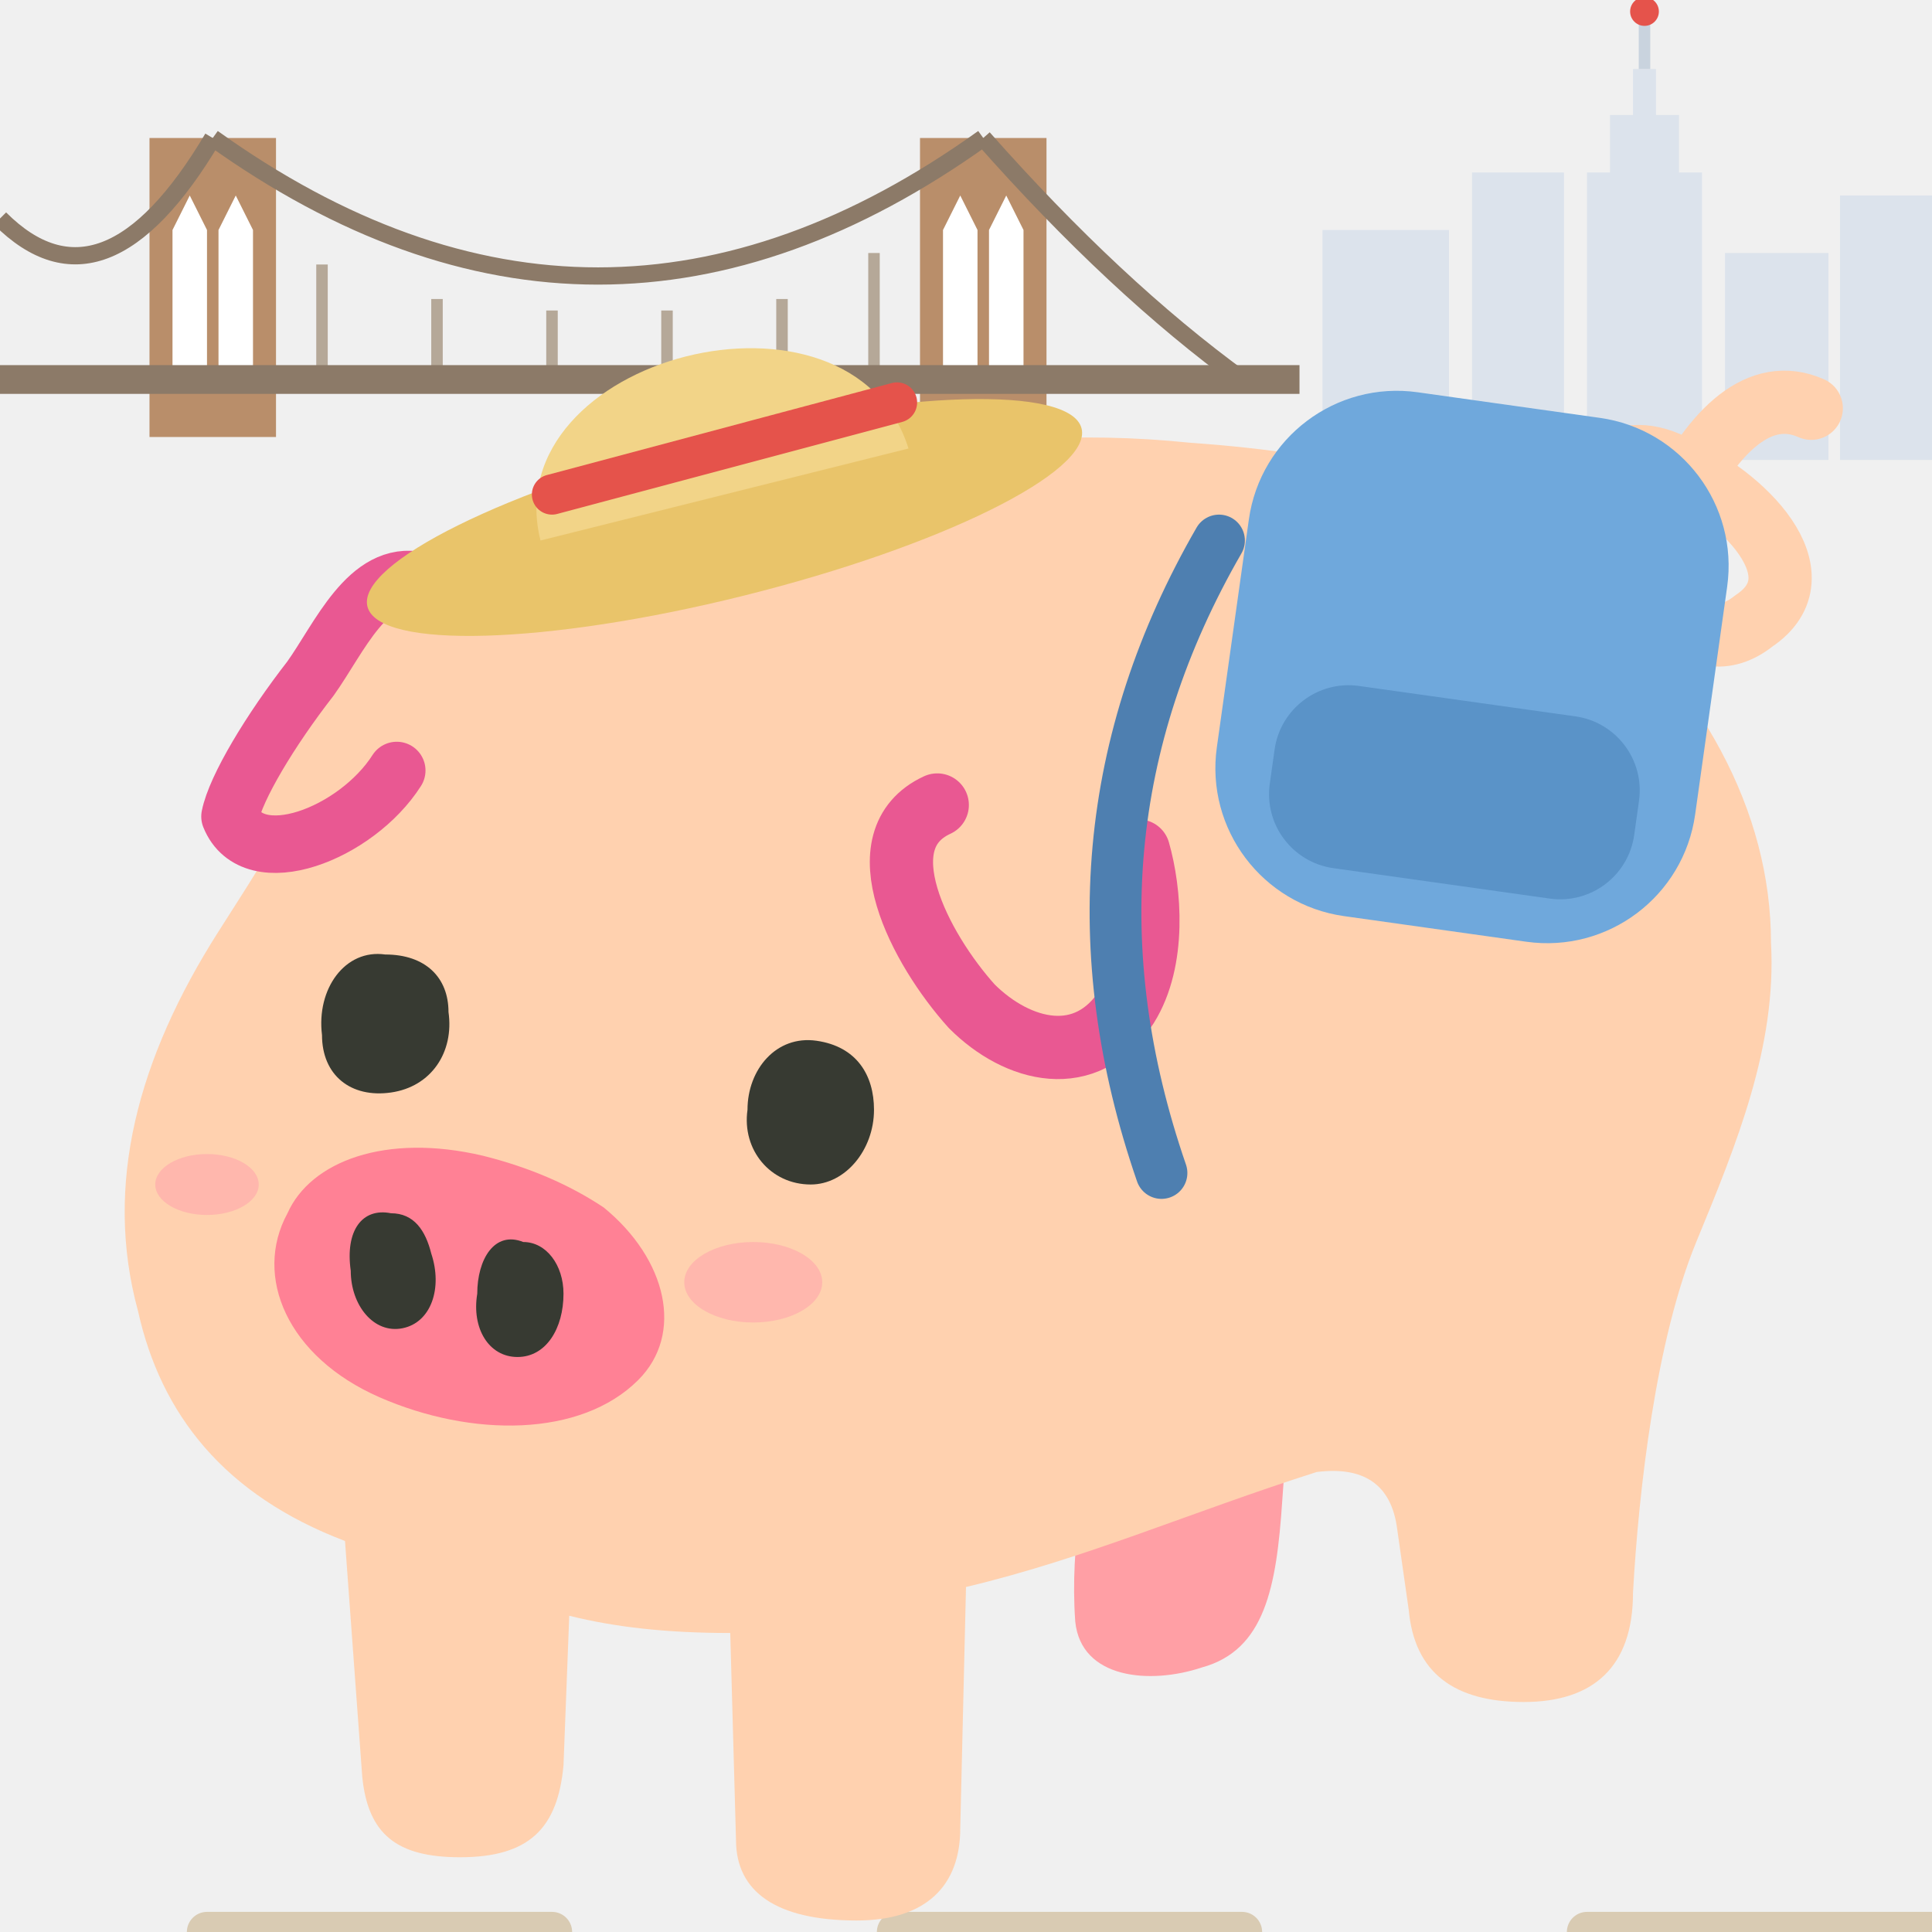
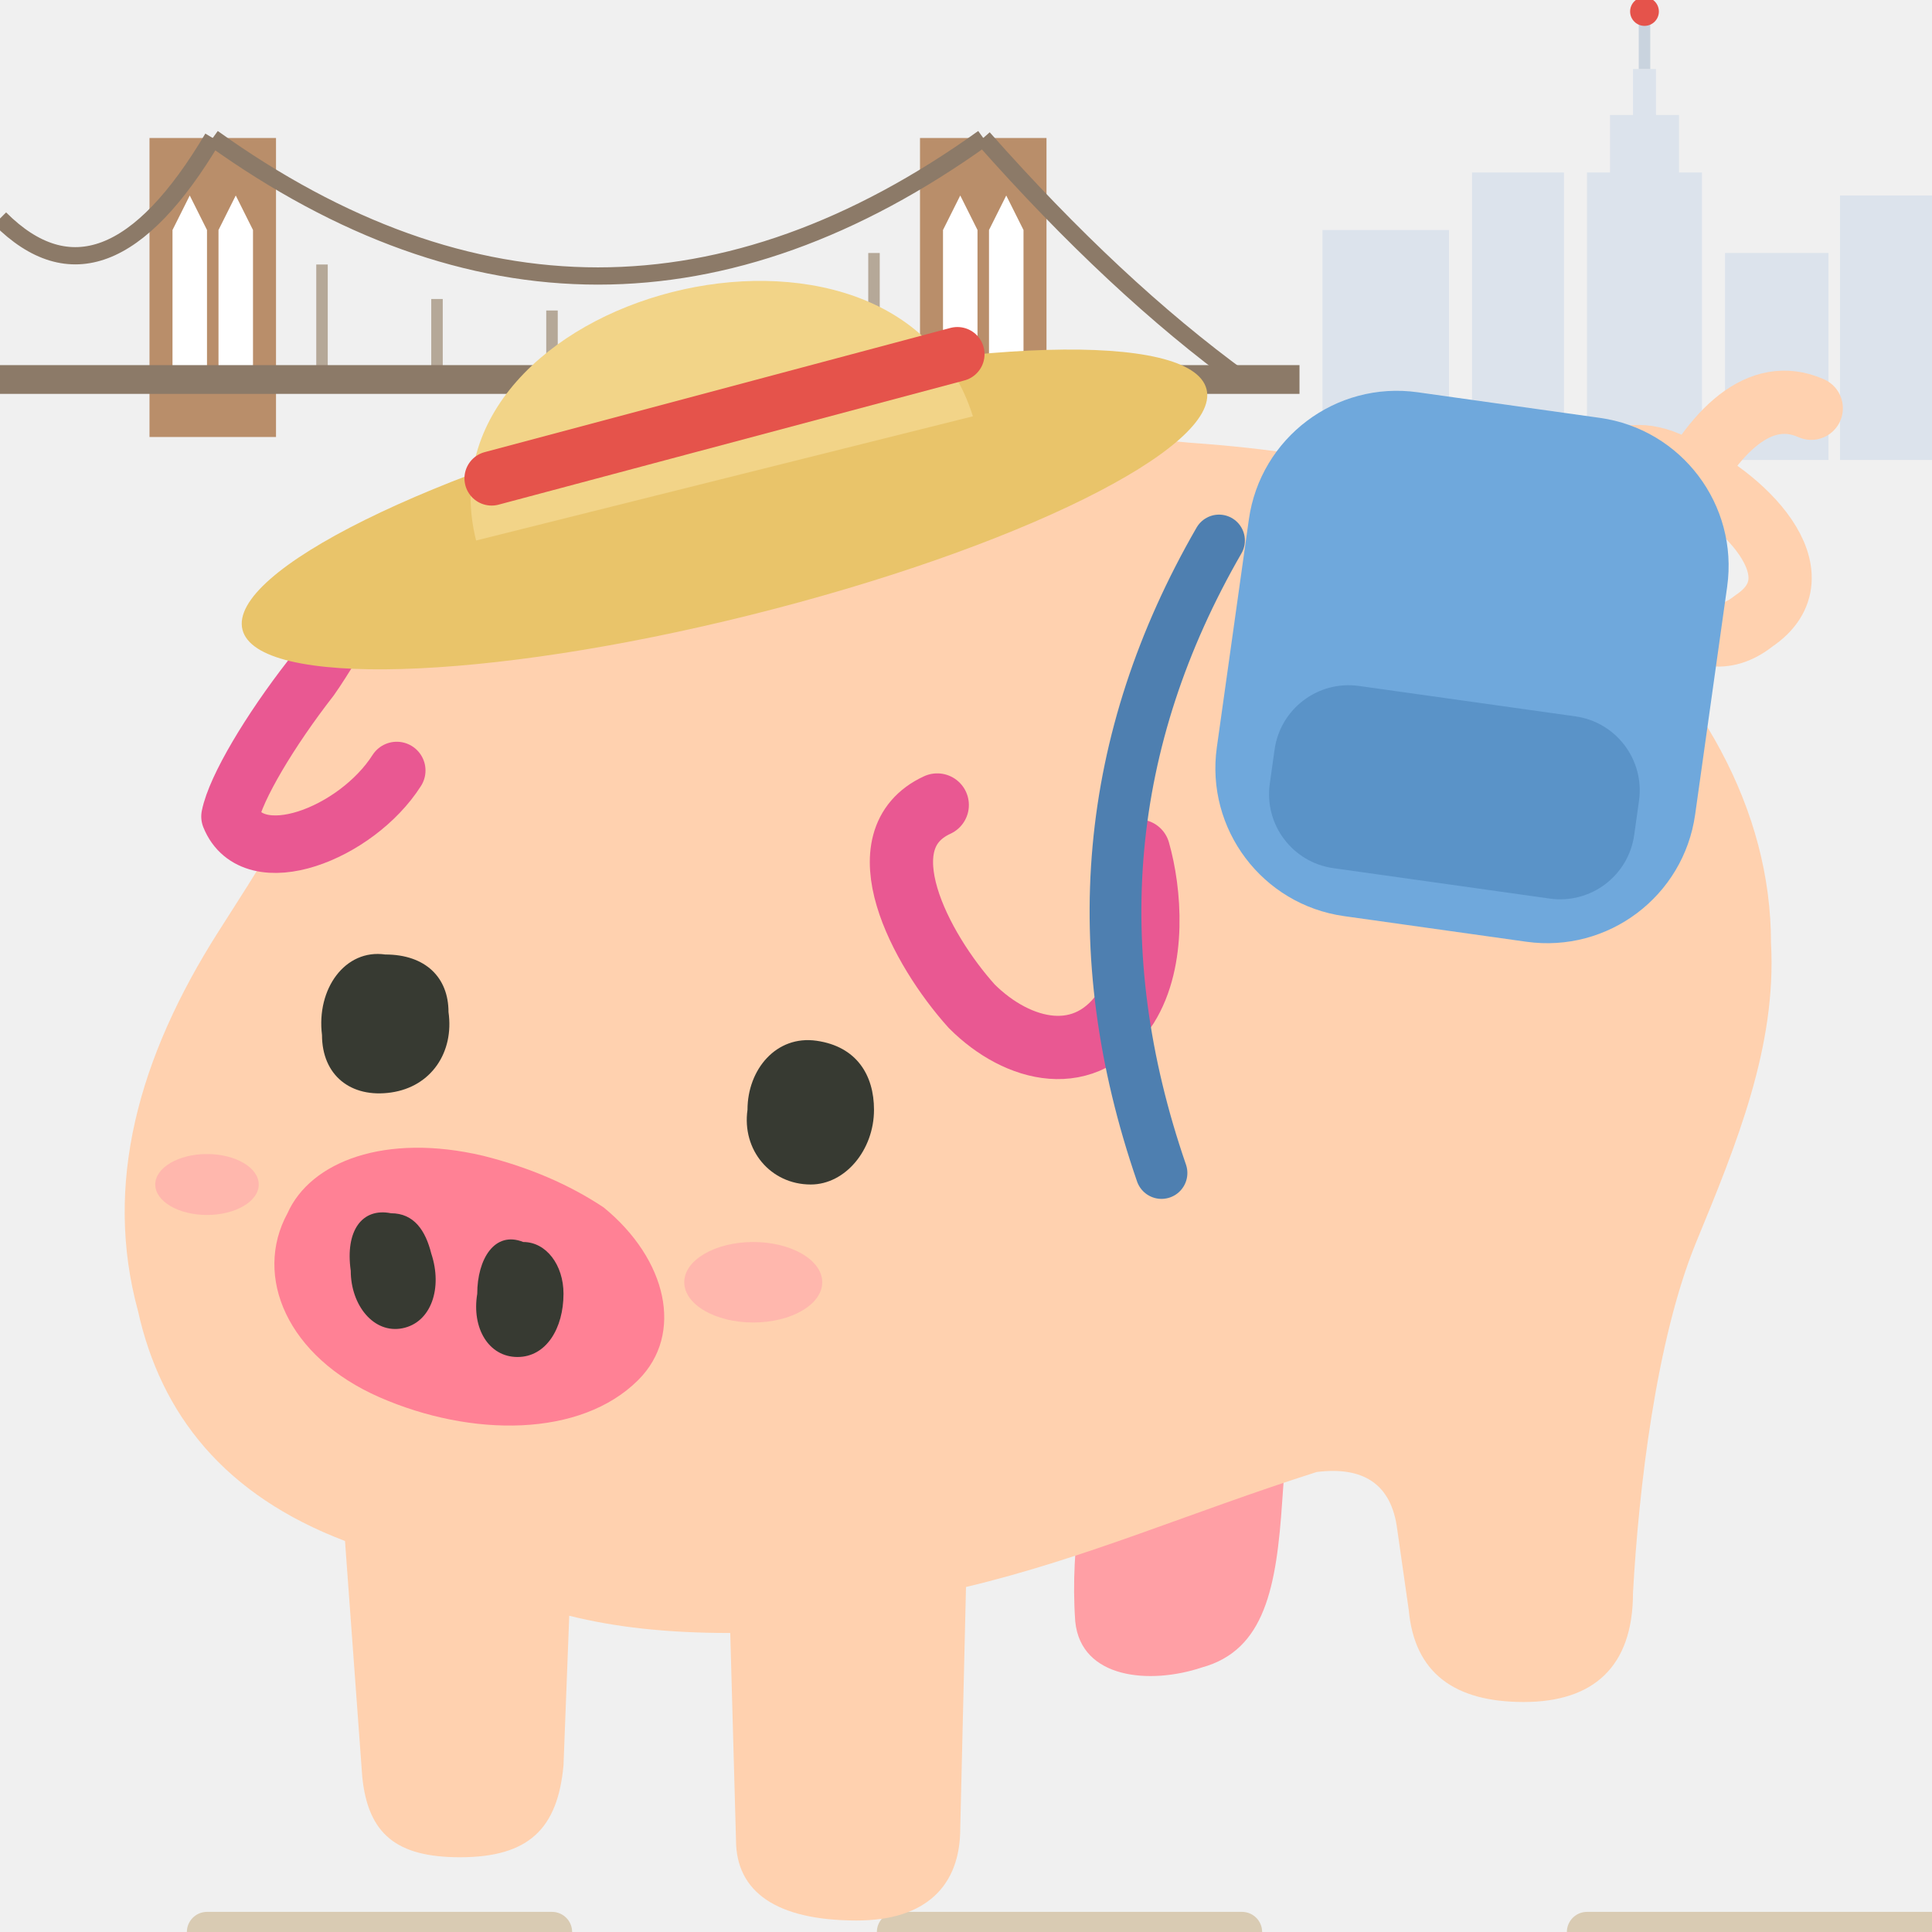
<svg xmlns="http://www.w3.org/2000/svg" viewBox="24 -36 336 336" width="128" height="128" role="img" aria-label="旅行 · 纽约">
  <style>
    .eye{animation:blink 4.2s infinite;transform-box:fill-box;transform-origin:50% 50%}
    .tail{animation:wag 1.4s ease-in-out infinite;transform-origin:296px 64px}
    .ear2{animation:flick 5.2s ease-in-out infinite;transform-origin:205px 108px}
    @keyframes blink{0%,90%,100%{transform:scaleY(1)}93%{transform:scaleY(.1)}}
    @keyframes wag{50%{transform:rotate(14deg)}}
    @keyframes flick{0%,80%,100%{transform:rotate(0)}85%{transform:rotate(-12deg)}90%{transform:rotate(4deg)}}
    .walk{animation:walk .5s ease-in-out infinite;transform-origin:190px 298px}
    .road{animation:road 1.6s linear infinite}
    .tail{animation-duration:.5s}
    @keyframes walk{0%,100%{transform:translateY(0) rotate(0)}50%{transform:translateY(-8px) rotate(-1.5deg)}}
    @keyframes road{to{transform:translateX(120px)}}
    .taxi{animation:taxi 4s linear infinite}
    @keyframes taxi{to{transform:translateX(300px)}}
    .tip{animation:tip 1.2s steps(1) infinite}
    @keyframes tip{50%{opacity:.2}}
    @media (prefers-reduced-motion:reduce){*{animation:none!important}}
  </style>
  <g fill="#DCE3EC">
    <rect x="254" y="4" width="22" height="40" />
    <rect x="280" y="-6" width="16" height="50" />
    <path d="M300 44V-6H304V-16H308V-24H312V-16H316V-6H320V44Z" />
    <rect x="324" y="8" width="18" height="36" />
    <rect x="344" y="-2" width="16" height="46" />
  </g>
  <path d="M310 -24V-33" fill="none" stroke="#C9D3DE" stroke-width="2" />
  <circle class="tip" cx="310" cy="-34" r="2.5" fill="#E5534B" />
  <rect x="50" y="-12" width="22" height="52" fill="#B98E6A" />
  <rect x="184" y="-12" width="22" height="52" fill="#B98E6A" />
  <path d="M54 30V4l3-6 3 6V30ZM62 30V4l3-6 3 6V30ZM188 30V4l3-6 3 6V30ZM196 30V4l3-6 3 6V30Z" fill="#FFFFFF" />
  <path d="M24 2Q42 20 61 -12M61 -12Q128 36 195 -12M195 -12Q218 14 240 30" fill="none" stroke="#8C7A68" stroke-width="3" />
  <path d="M80 10V30M100 16V30M120 18V30M140 18V30M160 16V30M176 8V30" fill="none" stroke="#B5A898" stroke-width="2" />
  <path d="M24 30H250" fill="none" stroke="#8C7A68" stroke-width="5" />
  <g class="taxi">
    <path d="M-24 18L-20 12H-10L-6 18Z" fill="#F5C24C" />
    <rect x="-30" y="17" width="28" height="9" rx="3" fill="#F5C24C" />
    <circle cx="-24" cy="27" r="3" fill="#3A3E52" />
    <circle cx="-8" cy="27" r="3" fill="#3A3E52" />
  </g>
  <g class="road">
    <path d="M-60 300H0M60 300H120M180 300H240M300 300H360M420 300H480" fill="none" stroke="#D9CBB3" stroke-width="7" stroke-linecap="round" />
  </g>
  <g class="walk">
    <g class="pig" stroke-linecap="round" stroke-linejoin="round">
      <path fill="#FF9FA5" d="M214 210C213 221 210 232 211 246C212 256 224 257 233 254C244 251 246 240 247 225L248 211Z" />
      <path class="tail" d="M294 62C298 47 305 40 315 45C327 50 341 64 329 72C319 80 309 67 316 51C322 39 330 31 339 35" fill="none" stroke="#FFD1AF" stroke-width="11" />
      <path fill="#FFD1AF" d="M110 70C155 46 192 37 231 41C259 43 279 48 298 64C320 83 332 105 332 128C333 146 326 163 319 180C312 197 309 223 308 241C308 254 301 260 289 260C277 260 270 255 269 244L267 230C266 222 261 219 253 220C231 227 213 235 192 240L191 282C191 292 185 298 173 298C159 298 152 293 152 284L151 248C140 248 131 247 123 245L122 271C121 282 116 287 104 287C93 287 88 283 87 273L84 232C63 224 52 210 48 192C42 170 48 148 62 126C69 115 75 106 80 94C87 79 96 68 110 70Z" />
      <path fill="#FFD1AF" d="M63 107C64 97 75 81 84 68C90 58 102 58 108 66L115 87L90 113Z" />
      <path class="ear1" d="M97 65C88 63 83 75 78 82C71 91 65 101 64 106C68 116 86 109 93 98" fill="none" stroke="#E95892" stroke-width="10" />
      <path class="ear2" d="M187 104C174 110 184 129 193 139C201 147 213 150 220 139C225 131 224 119 222 112" fill="none" stroke="#E95892" stroke-width="11" />
      <path class="eye" fill="#373A32" d="M91 130C84 129 79 136 80 144C80 151 85 155 92 154C99 153 103 147 102 140C102 134 98 130 91 130Z" />
      <path class="eye" fill="#373A32" d="M166 145C159 144 154 150 154 157C153 164 158 170 165 170C171 170 176 164 176 157C176 151 173 146 166 145Z" />
      <g class="snout">
        <path fill="#FF8195" d="M108 165C91 161 78 166 74 175C68 186 74 200 90 207C106 214 125 214 135 204C143 196 140 183 129 174C123 170 116 167 108 165Z" />
        <path fill="#373A32" d="M92 175C87 174 84 178 85 185C85 191 89 196 94 195C99 194 101 188 99 182C98 178 96 175 92 175Z" />
        <path fill="#373A32" d="M115 180C110 178 107 183 107 189C106 195 109 200 114 200C119 200 122 195 122 189C122 184 119 180 115 180Z" />
      </g>
      <ellipse class="blush" cx="155" cy="187" rx="12" ry="7" fill="#FFAFAC" opacity=".75" />
      <ellipse class="blush" cx="60" cy="170" rx="9" ry="5.3" fill="#FFAFAC" opacity=".75" />
      <g class="wear" data-occupies="head" />
      <path d="M236 58Q206 110 226 168" fill="none" stroke="#4E7FB0" stroke-width="9" />
      <rect x="238" y="34" width="84" height="92" rx="26" fill="#6FA8DC" transform="rotate(8 280 80)" />
      <rect x="248" y="86" width="64" height="32" rx="13" fill="#5A93C8" transform="rotate(8 280 80)" />
-       <ellipse cx="150" cy="54" rx="64" ry="14" fill="#E9C46A" transform="rotate(-14 150 54)" />
-       <path d="M118 58C110 26 172 10 182 42Z" fill="#F2D488" />
-       <path d="M120 50L180 34" fill="none" stroke="#E5534B" stroke-width="7" />
+       <g transform="translate(150 58) scale(1.35) translate(-150 -58)">
+         <ellipse cx="150" cy="54" rx="64" ry="14" fill="#E9C46A" transform="rotate(-14 150 54)" />
+         <path d="M118 58C110 26 172 10 182 42Z" fill="#F2D488" />
+         <path d="M120 50L180 34" fill="none" stroke="#E5534B" stroke-width="7" />
+       </g>
    </g>
  </g>
</svg>
